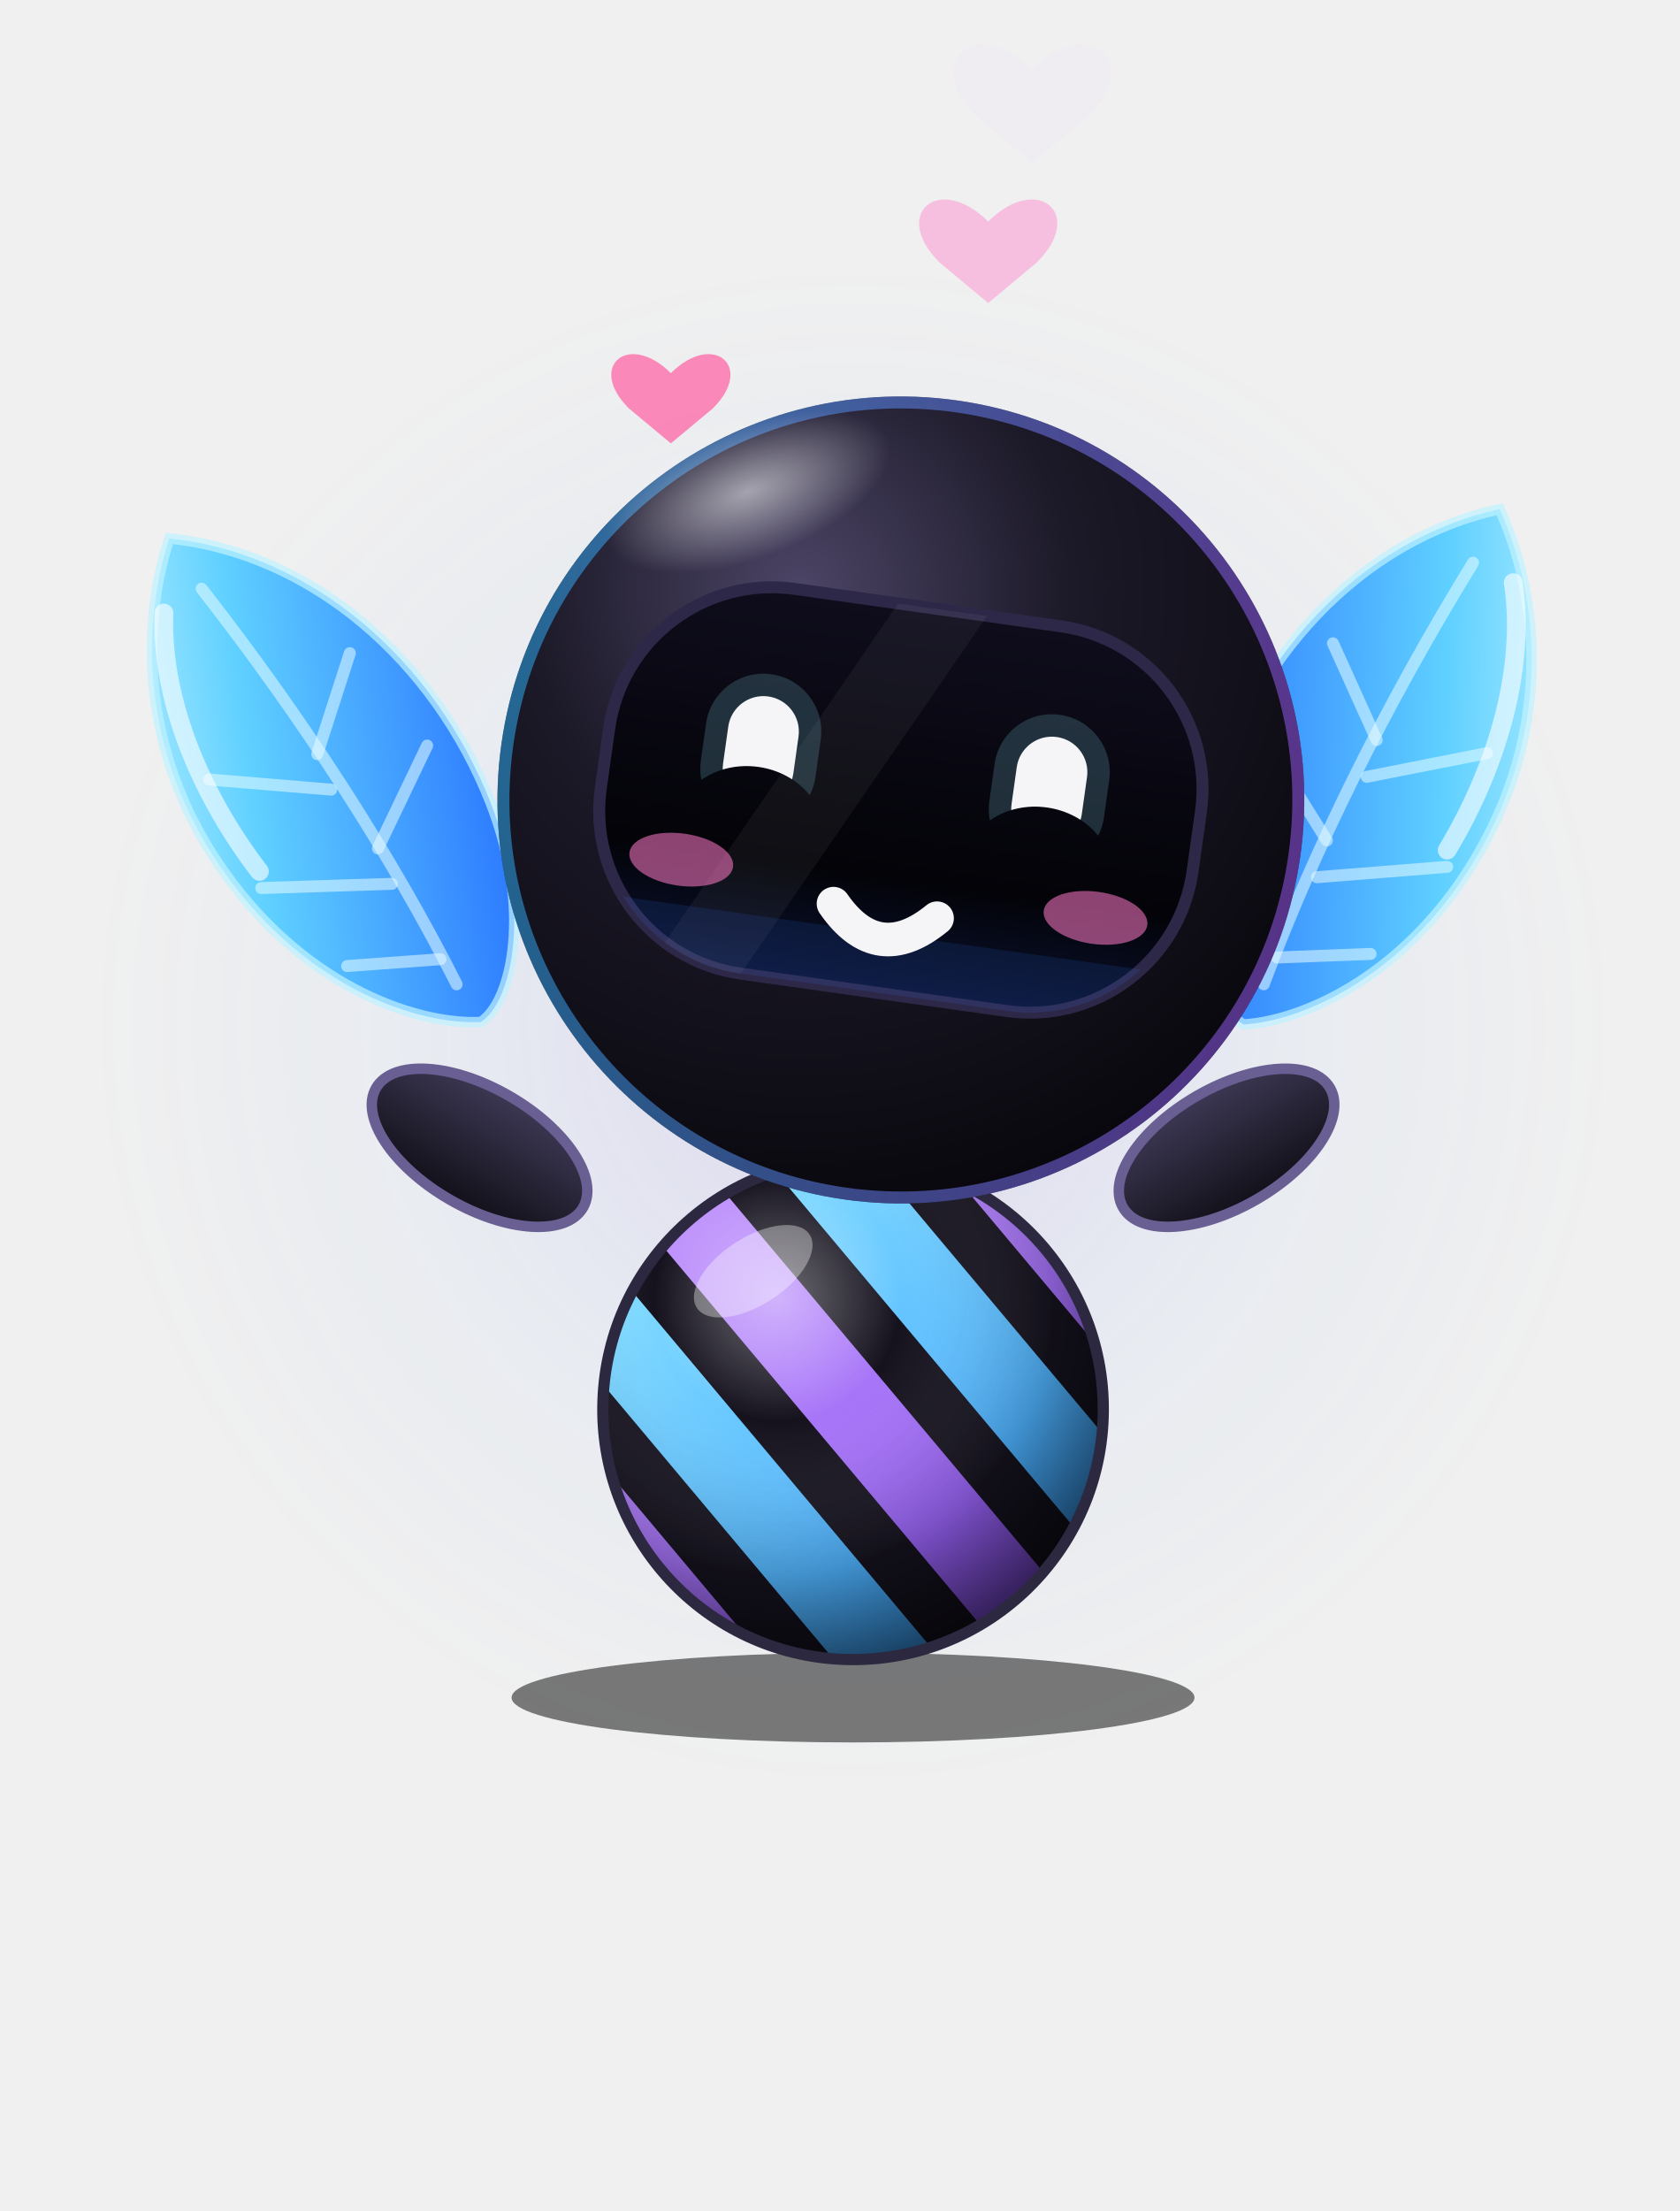
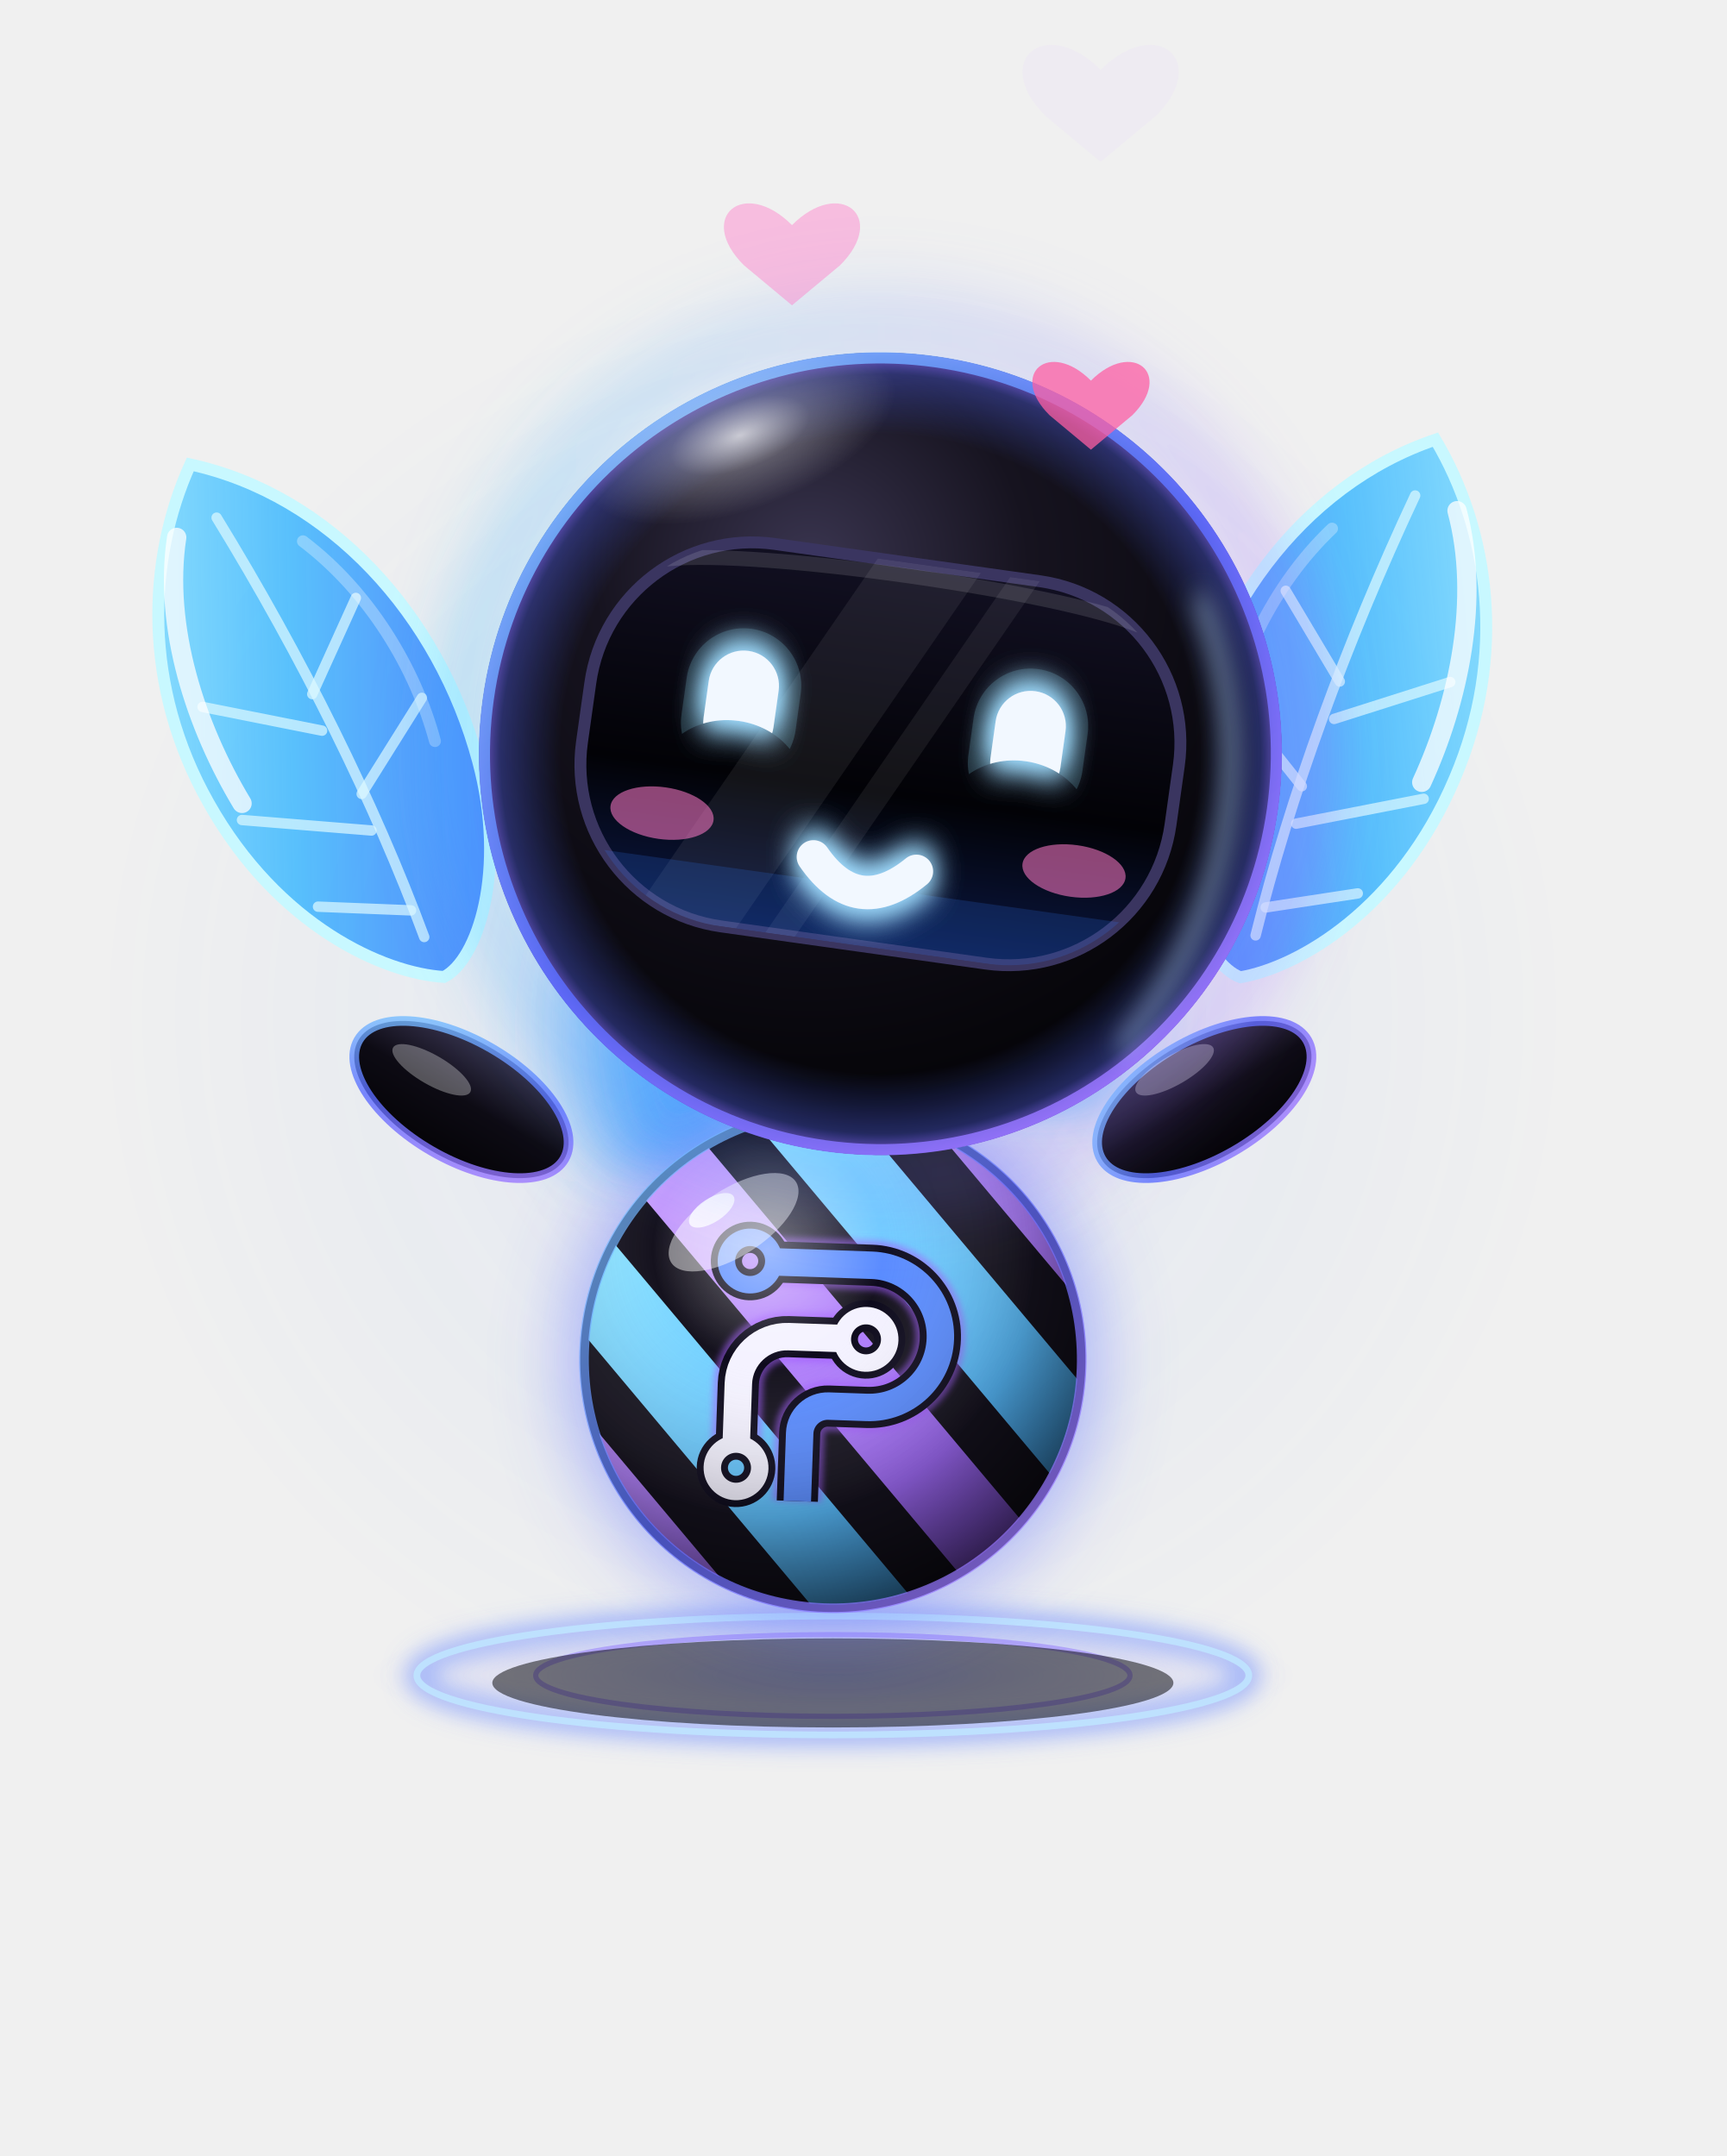
- <svg xmlns="http://www.w3.org/2000/svg" viewBox="-14.2 -37.2 224.8 295.9" role="img" aria-label="Yayen" width="2048" height="2696">
+ <svg xmlns="http://www.w3.org/2000/svg" viewBox="-12.1 -36.6 232.4 290.3" role="img" aria-label="Yayen" width="2048" height="2558">
  <defs>
+     <filter id="yv1-glow" x="-50%" y="-50%" width="200%" height="200%">
+       <feGaussianBlur in="SourceGraphic" stdDeviation="2.2" result="b" />
+       <feColorMatrix in="b" type="matrix" values="0 0 0 0 .35  0 0 0 0 .72  0 0 0 0 1  0 0 0 1.4 0" result="c" />
+       <feMerge>
+         <feMergeNode in="c" />
+         <feMergeNode in="c" />
+         <feMergeNode in="SourceGraphic" />
+       </feMerge>
+     </filter>
+     <filter id="yv1-blur" x="-50%" y="-50%" width="200%" height="200%">
+       <feGaussianBlur stdDeviation="5" />
+     </filter>
+     <filter id="yv1-blur2" x="-50%" y="-50%" width="200%" height="200%">
+       <feGaussianBlur stdDeviation="1.6" />
+     </filter>
    <radialGradient id="yv1-aura" cx="50%" cy="50%" r="50%">
-       <stop offset="0" stop-color="#8a2be2" stop-opacity=".55" />
-       <stop offset=".55" stop-color="#2f7bff" stop-opacity=".18" />
+       <stop offset="0" stop-color="#8a2be2" stop-opacity=".5" />
+       <stop offset=".55" stop-color="#2f7bff" stop-opacity=".16" />
      <stop offset="1" stop-color="#2f7bff" stop-opacity="0" />
    </radialGradient>
-     <radialGradient id="yv1-head" cx="34%" cy="26%" r="80%">
-       <stop offset="0" stop-color="#4c4566" />
-       <stop offset=".42" stop-color="#1c1928" />
-       <stop offset="1" stop-color="#08070c" />
+     <radialGradient id="yv1-head" cx="38%" cy="28%" r="78%">
+       <stop offset="0" stop-color="#3a3550" />
+       <stop offset=".35" stop-color="#16131f" />
+       <stop offset=".8" stop-color="#07060b" />
+       <stop offset="1" stop-color="#020205" />
+     </radialGradient>
+     <radialGradient id="yv1-headRim" cx="50%" cy="50%" r="50%">
+       <stop offset=".8" stop-color="#4b6bff" stop-opacity="0" />
+       <stop offset=".95" stop-color="#5a6cff" stop-opacity=".35" />
+       <stop offset="1" stop-color="#9a6bff" stop-opacity=".75" />
    </radialGradient>
    <radialGradient id="yv1-spec" cx="50%" cy="50%" r="50%">
-       <stop offset="0" stop-color="#fff" stop-opacity=".55" />
+       <stop offset="0" stop-color="#fff" stop-opacity=".75" />
+       <stop offset=".45" stop-color="#fff" stop-opacity=".25" />
      <stop offset="1" stop-color="#fff" stop-opacity="0" />
    </radialGradient>
    <linearGradient id="yv1-rim" x1="0" y1="0" x2="1" y2="0">
      <stop offset="0" stop-color="#2fb6ff" />
      <stop offset="1" stop-color="#a35cff" />
    </linearGradient>
+     <linearGradient id="yv1-rimV" x1="0" y1="0" x2="1" y2="1">
+       <stop offset="0" stop-color="#7fd8ff" />
+       <stop offset=".5" stop-color="#5a6cff" />
+       <stop offset="1" stop-color="#b07aff" />
+     </linearGradient>
    <linearGradient id="yv1-visor" x1="0" y1="0" x2="0" y2="1">
-       <stop offset="0" stop-color="#0f0d1c" />
-       <stop offset=".7" stop-color="#030308" />
-       <stop offset="1" stop-color="#0a1230" />
+       <stop offset="0" stop-color="#121022" />
+       <stop offset=".6" stop-color="#020206" />
+       <stop offset="1" stop-color="#0b1844" />
    </linearGradient>
    <linearGradient id="yv1-wing" x1="0" y1="0" x2="1" y2="1">
-       <stop offset="0" stop-color="#c8f6ff" />
-       <stop offset=".35" stop-color="#5fd0ff" />
-       <stop offset="1" stop-color="#1f62ff" />
+       <stop offset="0" stop-color="#9eecff" stop-opacity=".92" />
+       <stop offset=".45" stop-color="#38b6ff" stop-opacity=".82" />
+       <stop offset="1" stop-color="#2456ff" stop-opacity=".78" />
    </linearGradient>
    <linearGradient id="yv1-arm" x1="0" y1="0" x2="0" y2="1">
-       <stop offset="0" stop-color="#3d3854" />
-       <stop offset="1" stop-color="#121019" />
+       <stop offset="0" stop-color="#34304a" />
+       <stop offset=".5" stop-color="#0d0b14" />
+       <stop offset="1" stop-color="#050408" />
    </linearGradient>
    <linearGradient id="yv1-pu" x1="0" y1="0" x2="0" y2="1">
-       <stop offset="0" stop-color="#cfa6ff" />
-       <stop offset="1" stop-color="#7a3df0" />
+       <stop offset="0" stop-color="#d8b4ff" />
+       <stop offset="1" stop-color="#8243f5" />
    </linearGradient>
    <linearGradient id="yv1-cy" x1="0" y1="0" x2="0" y2="1">
-       <stop offset="0" stop-color="#9af0ff" />
-       <stop offset="1" stop-color="#1f8cff" />
-     </linearGradient>
-     <radialGradient id="yv1-ball" cx="34%" cy="28%" r="78%">
-       <stop offset="0" stop-color="#fff" stop-opacity=".38" />
-       <stop offset=".32" stop-color="#fff" stop-opacity="0" />
-       <stop offset=".72" stop-color="#000" stop-opacity=".2" />
-       <stop offset="1" stop-color="#000" stop-opacity=".65" />
+       <stop offset="0" stop-color="#a6f4ff" />
+       <stop offset="1" stop-color="#2a9bff" />
+     </linearGradient>
+     <radialGradient id="yv1-ball" cx="36%" cy="28%" r="78%">
+       <stop offset="0" stop-color="#fff" stop-opacity=".42" />
+       <stop offset=".3" stop-color="#fff" stop-opacity="0" />
+       <stop offset=".7" stop-color="#000" stop-opacity=".22" />
+       <stop offset="1" stop-color="#000" stop-opacity=".72" />
+     </radialGradient>
+     <radialGradient id="yv1-floor" cx="50%" cy="50%" r="50%">
+       <stop offset="0" stop-color="#5a6cff" stop-opacity=".35" />
+       <stop offset=".7" stop-color="#3a3cff" stop-opacity=".08" />
+       <stop offset="1" stop-color="#3a3cff" stop-opacity="0" />
    </radialGradient>
    <linearGradient id="yv1-holo" x1="0" y1="0" x2="0" y2="1">
      <stop offset="0" stop-color="#2fb6ff" stop-opacity=".28" />
      <stop offset="1" stop-color="#a35cff" stop-opacity=".12" />
    </linearGradient>
    <clipPath id="yv1-cbody">
      <circle cx="100" cy="148" r="33" />
+     </clipPath>
+     <clipPath id="yv1-chead">
+       <circle cx="100" cy="66" r="54" />
    </clipPath>
    <clipPath id="yv1-cvisor">
      <rect class="visorClip" x="60" y="40" width="80" height="52" rx="22" transform="translate(100 66) scale(1 1) translate(-100 -66)" />
    </clipPath>
    <mask id="yv1-mL" maskUnits="userSpaceOnUse" x="0" y="0" width="200" height="200">
      <rect width="200" height="200" fill="#fff" />
      <rect class="lidL" fill="#000" x="71" y="50.75" width="19" height="0" />
      <ellipse class="cutL" fill="#000" cx="80.5" cy="72.97" rx="9.98" ry="8.7" opacity="1" />
    </mask>
    <mask id="yv1-mR" maskUnits="userSpaceOnUse" x="0" y="0" width="200" height="200">
      <rect width="200" height="200" fill="#fff" />
      <rect class="lidR" fill="#000" x="110" y="50.75" width="19" height="0" />
      <ellipse class="cutR" fill="#000" cx="119.5" cy="72.97" rx="9.98" ry="8.7" opacity="1" />
    </mask>
+     <path id="yv1-leaf" d="M0-38C15-26 21-5 17 15C14 30 5 39 0 39C-7 35-17 23-18 4C-19-14-11-29 0-38Z" />
    <g id="yv1-wingShape" transform="translate(30 62) rotate(-28)">
-       <path d="M0-38C15-26 21-5 17 15C14 30 5 39 0 39C-7 35-17 23-18 4C-19-14-11-29 0-38Z" fill="url(#yv1-wing)" stroke="#bff3ff" stroke-opacity=".7" stroke-width="1.4" />
-       <g stroke="#e6fbff" stroke-opacity=".55" stroke-width="1.6" stroke-linecap="round" fill="none">
+       <use class="gl" href="#yv1-leaf" fill="#2f9bff" opacity=".8" filter="url(#yv1-blur)" x="66" y="54" />
+       <use href="#yv1-leaf" fill="url(#yv1-wing)" stroke="#c8f8ff" stroke-width="1.6" />
+       <g stroke="#dffaff" stroke-opacity=".7" stroke-width="1.4" stroke-linecap="round" fill="none">
        <path d="M0-30C2-8 2 14 0 33" />
        <path d="M-13-8L0 2" />
        <path d="M-15 8L0 17" />
        <path d="M-11 23L0 29" />
        <path d="M12-12L1-3" />
        <path d="M14 4L1 12" />
      </g>
-       <path d="M-6-30C-13-20-15-6-14 6" stroke="#fff" stroke-opacity=".6" stroke-width="2.5" stroke-linecap="round" fill="none" />
+       <path d="M-6-30C-13-20-15-6-14 6" stroke="#fff" stroke-opacity=".75" stroke-width="2.6" stroke-linecap="round" fill="none" />
+       <path d="M9-22C14-12 15 0 13 10" stroke="#fff" stroke-opacity=".3" stroke-width="1.6" stroke-linecap="round" fill="none" />
    </g>
  </defs>
-   <circle class="aura" cx="100" cy="100" r="104" fill="url(#yv1-aura)" opacity="0.25" transform="translate(100 100) scale(0.97) translate(-100 -100)" />
-   <ellipse class="shadow" cx="100" cy="190" rx="45.71" ry="6" fill="#000" opacity="0.5" />
+   <circle class="aura" cx="100" cy="100" r="104" fill="url(#yv1-aura)" opacity="0.24" transform="translate(100 100) scale(0.96) translate(-100 -100)" />
+   <g class="floor">
+     <ellipse cx="100" cy="189" rx="62" ry="10" fill="url(#yv1-floor)" />
+     <ellipse cx="100" cy="189" rx="56" ry="8" fill="none" stroke="#6a8cff" stroke-width="2.4" opacity=".7" filter="url(#yv1-blur2)" />
+     <ellipse cx="100" cy="189" rx="56" ry="8" fill="none" stroke="#bfe4ff" stroke-width=".9" opacity=".9" />
+     <ellipse cx="100" cy="189" rx="40" ry="5.5" fill="none" stroke="#8a6bff" stroke-width=".7" opacity=".45" />
+   </g>
+   <ellipse class="shadow" cx="100" cy="190" rx="45.84" ry="6" fill="#000" opacity="0.5" />
  <g class="back" />
-   <g class="all" transform="translate(100 113.41) scale(1) rotate(0) translate(-100 -110)">
-     <g class="wingL" transform="rotate(-4.81 46 74)">
+   <g class="all" transform="translate(100 108.45) scale(1) rotate(0) translate(-100 -110)">
+     <g class="wingL" transform="rotate(1.67 46 74)">
      <use href="#yv1-wingShape" />
    </g>
-     <g class="wingR" transform="rotate(-1.59 154 74)">
+     <g class="wingR" transform="rotate(-8.07 154 74)">
      <use href="#yv1-wingShape" transform="translate(200 0) scale(-1 1)" />
    </g>
    <g class="body" transform="translate(0 0) rotate(2 100 148)">
+       <circle class="gl" cx="100" cy="148" r="36" fill="#5a6cff" opacity=".45" filter="url(#yv1-blur)" />
      <circle cx="100" cy="148" r="34" fill="#15121e" />
      <g clip-path="url(#yv1-cbody)">
        <g transform="rotate(-42 100 148)">
          <rect x="22.5" y="90" width="11" height="120" fill="url(#yv1-pu)" />
          <rect x="40.5" y="90" width="11" height="120" fill="url(#yv1-cy)" />
          <rect x="58.5" y="90" width="11" height="120" fill="url(#yv1-pu)" />
          <rect x="76.5" y="90" width="11" height="120" fill="url(#yv1-cy)" />
          <rect x="94.5" y="90" width="11" height="120" fill="url(#yv1-pu)" />
          <rect x="112.5" y="90" width="11" height="120" fill="url(#yv1-cy)" />
          <rect x="130.5" y="90" width="11" height="120" fill="url(#yv1-pu)" />
          <rect x="148.5" y="90" width="11" height="120" fill="url(#yv1-cy)" />
          <rect x="166.5" y="90" width="11" height="120" fill="url(#yv1-pu)" />
        </g>
+         <g class="logo" transform="translate(100 149) scale(.084) translate(-256 -253)" fill="none" stroke-width="44">
+           <g class="gl" stroke="#a35cff" stroke-width="80" opacity=".55" filter="url(#yv1-blur)">
+             <path d="M160 88H313A114 114 0 0 1 313 316H252A45 45 0 0 0 207 361V470" />
+             <circle cx="118" cy="88" r="38" stroke-width="28" />
+             <path d="M265 207H184A78 78 0 0 0 106 285V380" />
+             <circle cx="308" cy="207" r="38" stroke-width="28" />
+             <circle cx="107" cy="420" r="38" stroke-width="28" />
+           </g>
+           <g stroke="#0d0a1c" stroke-width="66">
+             <path d="M160 88H313A114 114 0 0 1 313 316H252A45 45 0 0 0 207 361V470" />
+             <circle cx="118" cy="88" r="38" stroke-width="50" />
+             <path d="M265 207H184A78 78 0 0 0 106 285V380" />
+             <circle cx="308" cy="207" r="38" stroke-width="50" />
+             <circle cx="107" cy="420" r="38" stroke-width="50" />
+           </g>
+           <g stroke="#5a8cff">
+             <path d="M160 88H313A114 114 0 0 1 313 316H252A45 45 0 0 0 207 361V470" />
+             <circle cx="118" cy="88" r="38" stroke-width="28" />
+           </g>
+           <g stroke="#f4f2ff">
+             <path d="M265 207H184A78 78 0 0 0 106 285V380" />
+             <circle cx="308" cy="207" r="38" stroke-width="28" />
+             <circle cx="107" cy="420" r="38" stroke-width="28" />
+           </g>
+         </g>
        <circle cx="100" cy="148" r="33" fill="url(#yv1-ball)" />
      </g>
-       <circle cx="100" cy="148" r="33.5" fill="none" stroke="#2c2840" stroke-width="1.5" />
-       <ellipse cx="86" cy="130" rx="9" ry="4.5" transform="rotate(-35 86 130)" fill="#fff" opacity=".35" />
+       <circle cx="100" cy="148" r="33.5" fill="none" stroke="url(#yv1-rimV)" stroke-opacity=".7" stroke-width="1.3" />
+       <ellipse cx="86" cy="130" rx="10" ry="4.5" transform="rotate(-35 86 130)" fill="#fff" opacity=".45" />
+       <ellipse cx="83" cy="128.5" rx="3.5" ry="1.6" transform="rotate(-35 83 128.5)" fill="#fff" opacity=".8" />
    </g>
    <g class="armL" transform="rotate(0 60 110)">
-       <ellipse cx="50" cy="113" rx="16" ry="8" transform="rotate(30 50 113)" fill="url(#yv1-arm)" stroke="#6a5f92" stroke-width="1.4" />
+       <ellipse cx="50" cy="113" rx="16" ry="8" transform="rotate(30 50 113)" fill="url(#yv1-arm)" stroke="url(#yv1-rimV)" stroke-opacity=".8" stroke-width="1.3" />
+       <ellipse cx="46" cy="109" rx="6" ry="2" transform="rotate(30 46 109)" fill="#fff" opacity=".3" />
    </g>
    <g class="armR" transform="rotate(0 140 110)">
-       <ellipse cx="150" cy="113" rx="16" ry="8" transform="rotate(-30 150 113)" fill="url(#yv1-arm)" stroke="#6a5f92" stroke-width="1.4" />
+       <ellipse cx="150" cy="113" rx="16" ry="8" transform="rotate(-30 150 113)" fill="url(#yv1-arm)" stroke="url(#yv1-rimV)" stroke-opacity=".8" stroke-width="1.3" />
+       <ellipse cx="146" cy="109" rx="6" ry="2" transform="rotate(-30 146 109)" fill="#fff" opacity=".3" />
    </g>
    <g class="head" transform="translate(0 0) rotate(8 100 112)">
+       <circle class="gl" cx="100" cy="66" r="57" fill="none" stroke="url(#yv1-rim)" stroke-width="4" opacity=".55" filter="url(#yv1-blur)" />
      <circle cx="100" cy="66" r="54" fill="url(#yv1-head)" />
-       <circle cx="100" cy="66" r="53.2" fill="none" stroke="url(#yv1-rim)" stroke-opacity=".5" stroke-width="1.6" />
-       <ellipse class="spec" cx="74" cy="28" rx="20" ry="9" transform="translate(0 0) rotate(-28 74 28)" fill="url(#yv1-spec)" />
-       <rect class="visorRect" x="60" y="40" width="80" height="52" rx="22" fill="url(#yv1-visor)" stroke="#2e2848" stroke-width="1.6" transform="translate(100 66) scale(1 1) translate(-100 -66)" />
+       <circle cx="100" cy="66" r="54" fill="url(#yv1-headRim)" />
+       <circle cx="100" cy="66" r="53.3" fill="none" stroke="url(#yv1-rimV)" stroke-opacity=".85" stroke-width="1.5" />
+       <g clip-path="url(#yv1-chead)">
+         <path d="M140 40C150 58 150 80 138 100" stroke="#bfe4ff" stroke-opacity=".35" stroke-width="3" stroke-linecap="round" fill="none" filter="url(#yv1-blur2)" />
+       </g>
+       <ellipse class="spec" cx="76" cy="27" rx="22" ry="10" transform="translate(0 0) rotate(-28 74 28)" fill="url(#yv1-spec)" />
+       <rect class="visorRect" x="60" y="40" width="80" height="52" rx="22" fill="url(#yv1-visor)" stroke="#3a3560" stroke-width="1.6" transform="translate(100 66) scale(1 1) translate(-100 -66)" />
      <g clip-path="url(#yv1-cvisor)">
-         <path class="glare" d="M70 92L96 40H108L82 92Z" fill="#fff" opacity=".05" transform="translate(0 0)" />
-         <rect x="40" y="84" width="120" height="8" fill="#2f7bff" opacity=".12" />
+         <path class="glare" d="M70 92L96 40H110L84 92ZM88 92L114 40H118L92 92Z" fill="#fff" opacity=".07" transform="translate(0 0)" />
+         <rect x="40" y="84" width="120" height="8" fill="#2f7bff" opacity=".18" />
        <rect class="screenGlow" x="40" y="40" width="120" height="52" fill="#5fd0ff" opacity="0" />
        <ellipse class="blushL" cx="72" cy="78" rx="7" ry="3.5" fill="#ff7ac8" opacity="0.55" />
        <ellipse class="blushR" cx="128" cy="78" rx="7" ry="3.5" fill="#ff7ac8" opacity="0.55" />
        <rect class="haloL" fill="#8ee8ff" opacity=".18" mask="url(#yv1-mL)" x="72.75" y="51.75" width="15.5" height="20.5" rx="7.75" />
        <rect class="haloR" fill="#8ee8ff" opacity=".18" mask="url(#yv1-mR)" x="111.75" y="51.75" width="15.5" height="20.5" rx="7.75" />
-         <rect class="eyeL" fill="#f5f5f7" mask="url(#yv1-mL)" x="75.75" y="54.75" width="9.5" height="14.5" rx="4.75" />
-         <rect class="eyeR" fill="#f5f5f7" mask="url(#yv1-mR)" x="114.75" y="54.75" width="9.5" height="14.5" rx="4.75" />
-         <path class="browL" stroke="#f5f5f7" stroke-width="4" stroke-linecap="round" fill="none" opacity="0" d="M74 49.75L87 49.75" />
-         <path class="browR" stroke="#f5f5f7" stroke-width="4" stroke-linecap="round" fill="none" opacity="0" d="M113 49.75L126 49.75" />
-         <path class="mouth" stroke="#f5f5f7" stroke-width="4.5" stroke-linecap="round" fill="none" d="M93 81Q100 88.6 107 81" opacity="1" />
-         <ellipse class="mouthO" fill="#f5f5f7" opacity="0" cx="100" cy="82" rx="3" ry="0" />
+         <g filter="url(#yv1-glow)">
+           <rect class="eyeL" fill="#f2f8ff" mask="url(#yv1-mL)" x="75.75" y="54.75" width="9.5" height="14.5" rx="4.75" />
+           <rect class="eyeR" fill="#f2f8ff" mask="url(#yv1-mR)" x="114.75" y="54.75" width="9.5" height="14.5" rx="4.75" />
+           <path class="browL" stroke="#f2f8ff" stroke-width="4" stroke-linecap="round" fill="none" opacity="0" d="M74 49.75L87 49.75" />
+           <path class="browR" stroke="#f2f8ff" stroke-width="4" stroke-linecap="round" fill="none" opacity="0" d="M113 49.75L126 49.75" />
+           <path class="mouth" stroke="#f2f8ff" stroke-width="4.5" stroke-linecap="round" fill="none" d="M93 81Q100 88.6 107 81" opacity="1" />
+           <ellipse class="mouthO" fill="#f2f8ff" opacity="0" cx="100" cy="82" rx="3" ry="0" />
+         </g>
        <g class="glasses" opacity="0">
-           <rect class="gL" width="30" height="16" rx="6" fill="#120a20" stroke="url(#yv1-rim)" stroke-width="2.5" x="66" y="54" />
+           <rect class="gL" width="30" height="16" rx="6" fill="#120a20" stroke="url(#yv1-rim)" stroke-width="2.5" />
          <rect class="gR" width="30" height="16" rx="6" fill="#120a20" stroke="url(#yv1-rim)" stroke-width="2.5" x="104" y="54" />
          <path class="gB" stroke="#a35cff" stroke-width="2.5" d="M96 60h8" />
        </g>
+         <path d="M68 44C80 41 120 41 132 44" stroke="#fff" stroke-opacity=".12" stroke-width="2" stroke-linecap="round" fill="none" />
      </g>
    </g>
    <g class="props" />
  </g>
  <g class="fx">
-     <path d="M0 3C-6-3-12 2-6 8L0 13L6 8C12 2 6-3 0 3Z" fill="#e2c8ff" transform="translate(123.99 -31.57) scale(1.24)" opacity="0.12" />
-     <path d="M0 3C-6-3-12 2-6 8L0 13L6 8C12 2 6-3 0 3Z" fill="#ff7ac8" transform="translate(118.09 -10.83) scale(1.09)" opacity="0.42" />
-     <path d="M0 3C-6-3-12 2-6 8L0 13L6 8C12 2 6-3 0 3Z" fill="#ff5fa2" transform="translate(75.61 9.91) scale(0.94)" opacity="0.71" />
+     <path d="M0 3C-6-3-12 2-6 8L0 13L6 8C12 2 6-3 0 3Z" fill="#e2c8ff" transform="translate(136.05 -30.92) scale(1.24)" opacity="0.13" />
+     <path d="M0 3C-6-3-12 2-6 8L0 13L6 8C12 2 6-3 0 3Z" fill="#ff7ac8" transform="translate(94.5 -9.53) scale(1.08)" opacity="0.44" />
+     <path d="M0 3C-6-3-12 2-6 8L0 13L6 8C12 2 6-3 0 3Z" fill="#ff5fa2" transform="translate(134.74 11.86) scale(0.93)" opacity="0.74" />
  </g>
</svg>
